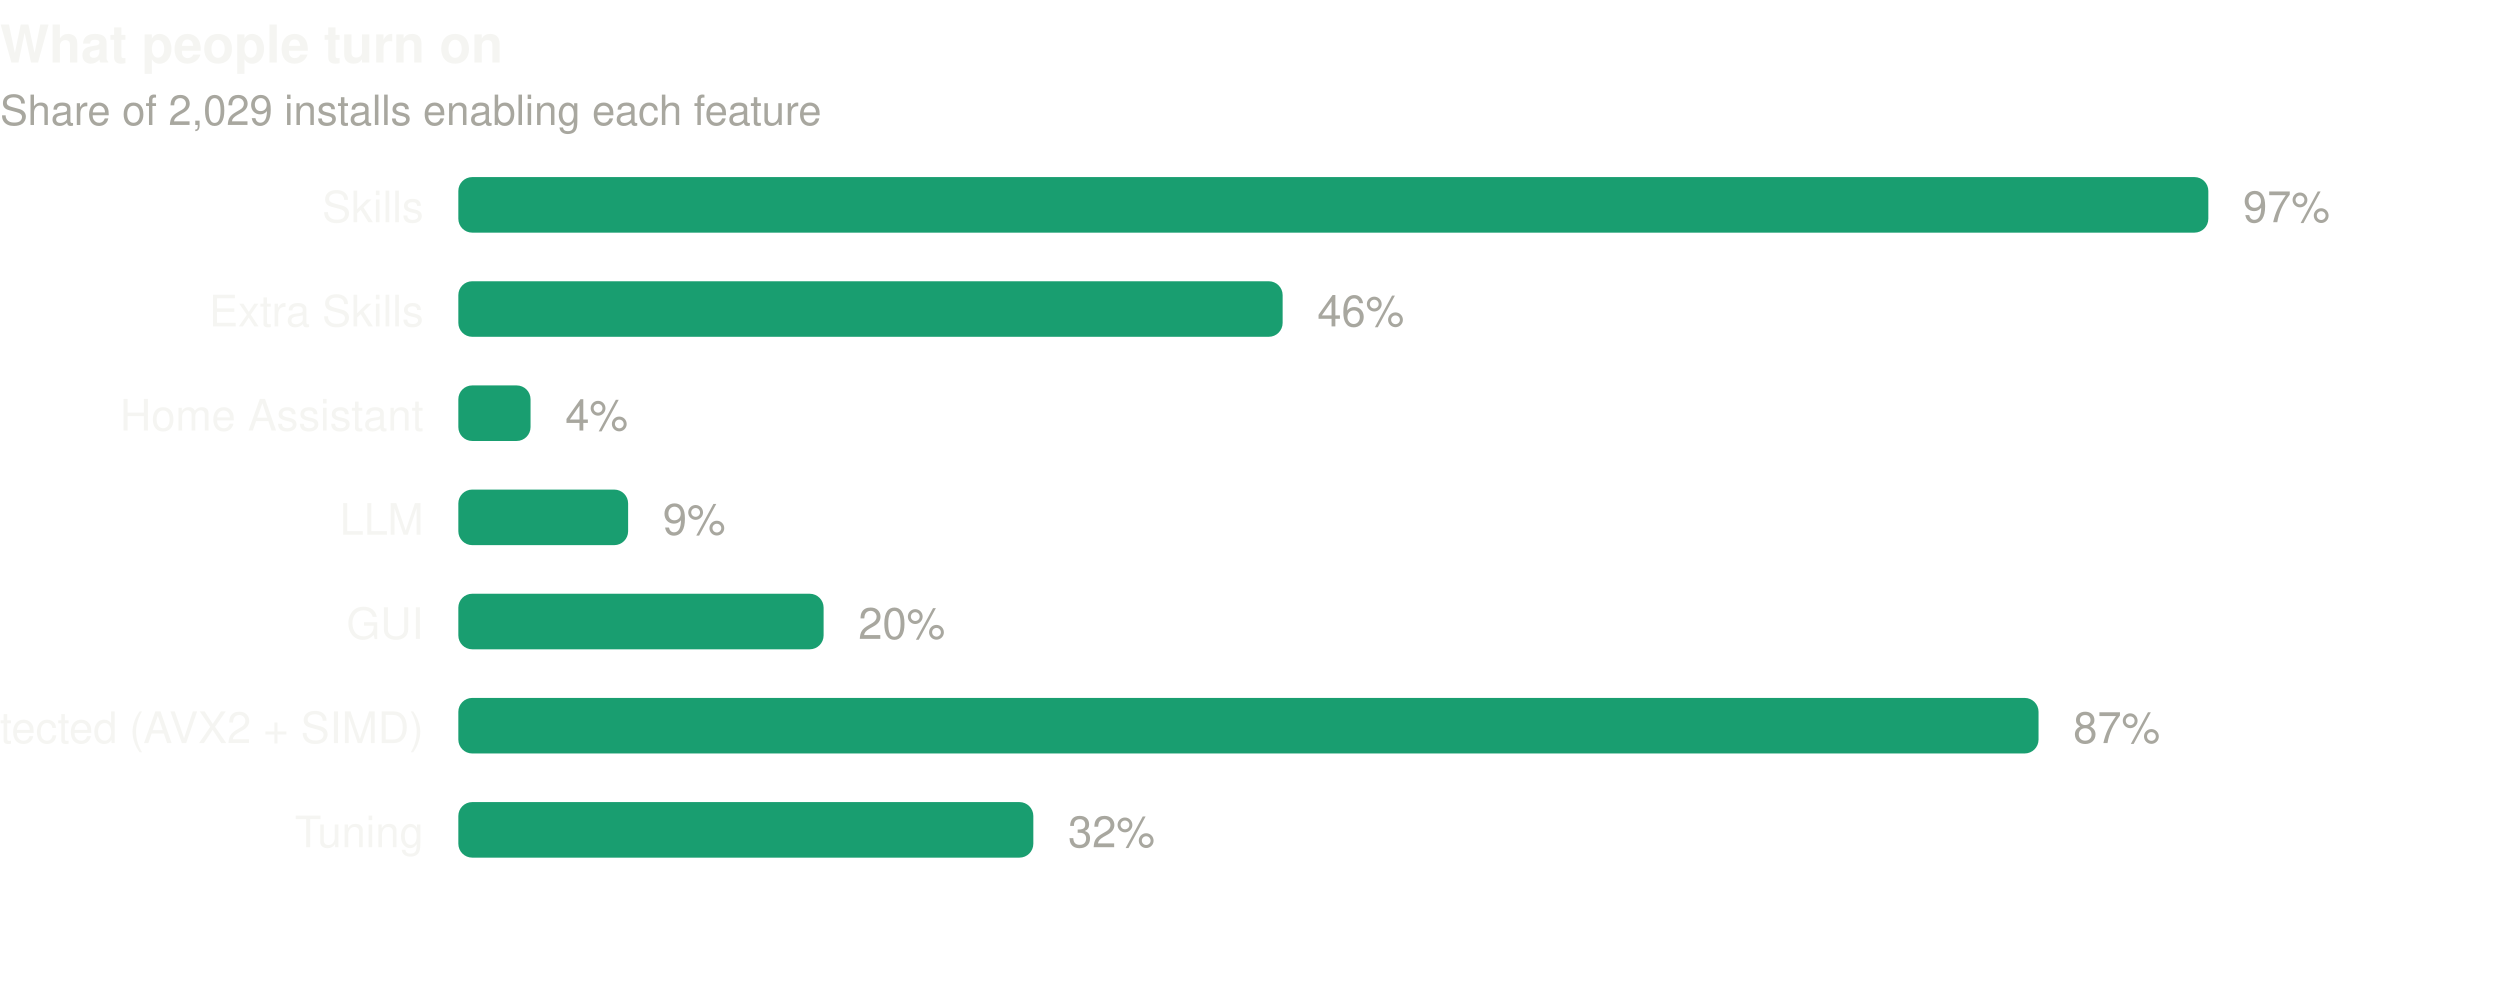
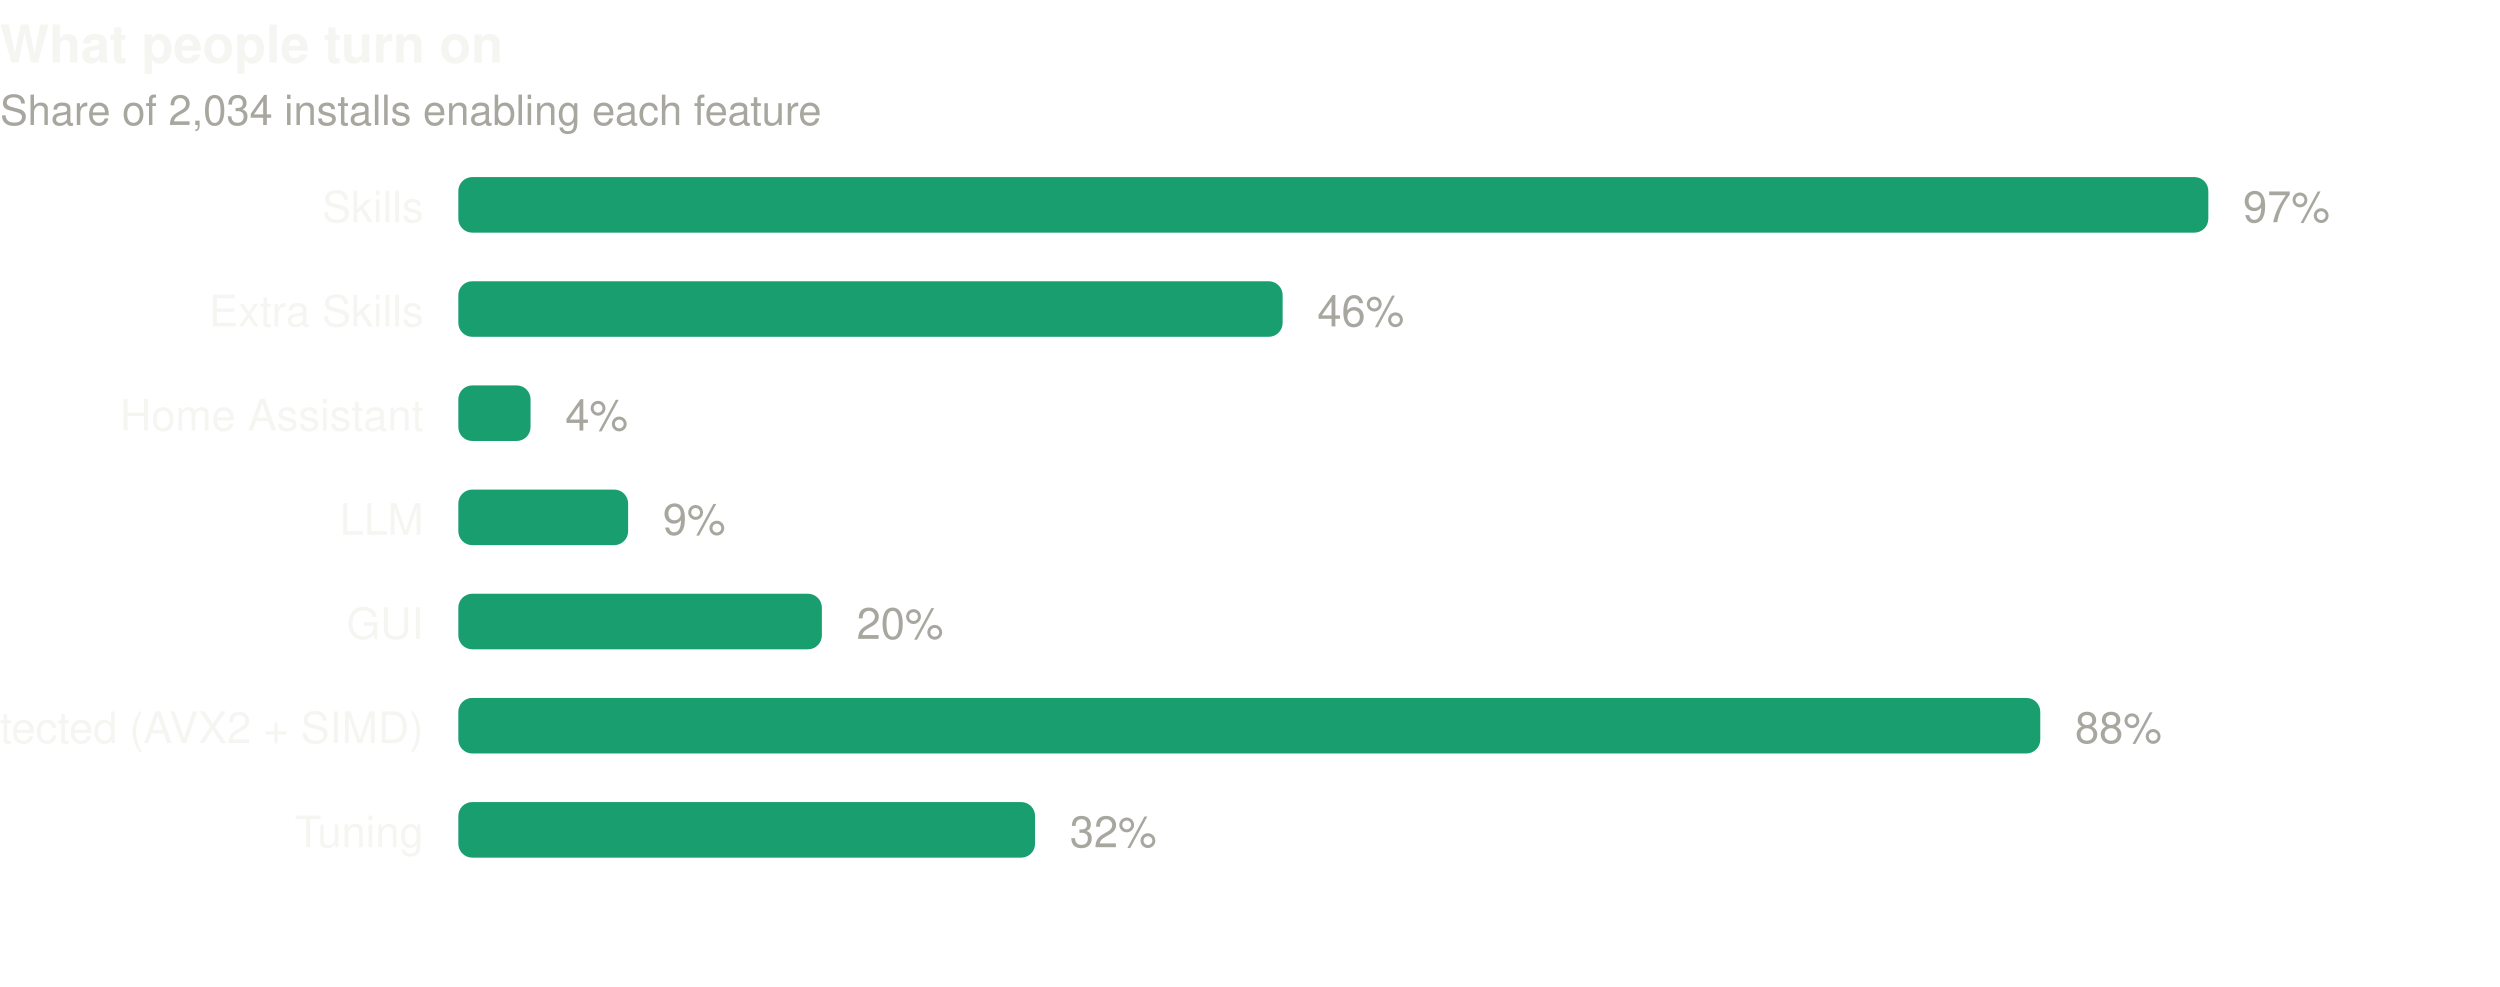
- <svg xmlns="http://www.w3.org/2000/svg" width="720" height="284" viewBox="0 0 720 284" role="img" aria-label="What people turn on. Share of 2,029 installs enabling each feature">
+ <svg xmlns="http://www.w3.org/2000/svg" width="720" height="284" viewBox="0 0 720 284" role="img" aria-label="What people turn on. Share of 2,034 installs enabling each feature">
  <text x="0" y="18" font-family="ui-sans-serif,-apple-system,BlinkMacSystemFont,'Segoe UI',Helvetica,Arial,sans-serif" font-size="15" font-weight="600" fill="#f5f5f2">What people turn on</text>
-   <text x="0" y="36" font-family="ui-sans-serif,-apple-system,BlinkMacSystemFont,'Segoe UI',Helvetica,Arial,sans-serif" font-size="12" fill="#a8a79f">Share of 2,029 installs enabling each feature</text>
+   <text x="0" y="36" font-family="ui-sans-serif,-apple-system,BlinkMacSystemFont,'Segoe UI',Helvetica,Arial,sans-serif" font-size="12" fill="#a8a79f">Share of 2,034 installs enabling each feature</text>
  <text x="122" y="64.0" text-anchor="end" font-family="ui-sans-serif,-apple-system,BlinkMacSystemFont,'Segoe UI',Helvetica,Arial,sans-serif" font-size="12.5" fill="#f5f5f2">Skills</text>
  <rect x="132" y="51.0" width="504.0" height="16" rx="4" fill="#199e70" />
  <text x="646.0" y="64.0" font-family="ui-sans-serif,-apple-system,BlinkMacSystemFont,'Segoe UI',Helvetica,Arial,sans-serif" font-size="12.5" fill="#a8a79f">97%</text>
  <text x="122" y="94.0" text-anchor="end" font-family="ui-sans-serif,-apple-system,BlinkMacSystemFont,'Segoe UI',Helvetica,Arial,sans-serif" font-size="12.5" fill="#f5f5f2">Extra Skills</text>
  <rect x="132" y="81.0" width="237.4" height="16" rx="4" fill="#199e70" />
  <text x="379.4" y="94.0" font-family="ui-sans-serif,-apple-system,BlinkMacSystemFont,'Segoe UI',Helvetica,Arial,sans-serif" font-size="12.5" fill="#a8a79f">46%</text>
  <text x="122" y="124.0" text-anchor="end" font-family="ui-sans-serif,-apple-system,BlinkMacSystemFont,'Segoe UI',Helvetica,Arial,sans-serif" font-size="12.5" fill="#f5f5f2">Home Assistant</text>
  <rect x="132" y="111.0" width="20.8" height="16" rx="4" fill="#199e70" />
  <text x="162.8" y="124.0" font-family="ui-sans-serif,-apple-system,BlinkMacSystemFont,'Segoe UI',Helvetica,Arial,sans-serif" font-size="12.5" fill="#a8a79f">4%</text>
  <text x="122" y="154.0" text-anchor="end" font-family="ui-sans-serif,-apple-system,BlinkMacSystemFont,'Segoe UI',Helvetica,Arial,sans-serif" font-size="12.5" fill="#f5f5f2">LLM</text>
  <rect x="132" y="141.0" width="48.9" height="16" rx="4" fill="#199e70" />
  <text x="190.9" y="154.0" font-family="ui-sans-serif,-apple-system,BlinkMacSystemFont,'Segoe UI',Helvetica,Arial,sans-serif" font-size="12.5" fill="#a8a79f">9%</text>
  <text x="122" y="184.0" text-anchor="end" font-family="ui-sans-serif,-apple-system,BlinkMacSystemFont,'Segoe UI',Helvetica,Arial,sans-serif" font-size="12.5" fill="#f5f5f2">GUI</text>
-   <rect x="132" y="171.0" width="105.2" height="16" rx="4" fill="#199e70" />
-   <text x="247.2" y="184.0" font-family="ui-sans-serif,-apple-system,BlinkMacSystemFont,'Segoe UI',Helvetica,Arial,sans-serif" font-size="12.5" fill="#a8a79f">20%</text>
+   <rect x="132" y="171.0" width="104.7" height="16" rx="4" fill="#199e70" />
+   <text x="246.7" y="184.0" font-family="ui-sans-serif,-apple-system,BlinkMacSystemFont,'Segoe UI',Helvetica,Arial,sans-serif" font-size="12.5" fill="#a8a79f">20%</text>
  <text x="122" y="214.0" text-anchor="end" font-family="ui-sans-serif,-apple-system,BlinkMacSystemFont,'Segoe UI',Helvetica,Arial,sans-serif" font-size="12.5" fill="#f5f5f2">CPU capability detected (AVX2 + SIMD)</text>
-   <rect x="132" y="201.0" width="455.1" height="16" rx="4" fill="#199e70" />
-   <text x="597.1" y="214.0" font-family="ui-sans-serif,-apple-system,BlinkMacSystemFont,'Segoe UI',Helvetica,Arial,sans-serif" font-size="12.5" fill="#a8a79f">87%</text>
+   <rect x="132" y="201.0" width="455.6" height="16" rx="4" fill="#199e70" />
+   <text x="597.6" y="214.0" font-family="ui-sans-serif,-apple-system,BlinkMacSystemFont,'Segoe UI',Helvetica,Arial,sans-serif" font-size="12.5" fill="#a8a79f">88%</text>
  <text x="122" y="244.0" text-anchor="end" font-family="ui-sans-serif,-apple-system,BlinkMacSystemFont,'Segoe UI',Helvetica,Arial,sans-serif" font-size="12.5" fill="#f5f5f2">Tuning</text>
-   <rect x="132" y="231.0" width="165.6" height="16" rx="4" fill="#199e70" />
-   <text x="307.6" y="244.0" font-family="ui-sans-serif,-apple-system,BlinkMacSystemFont,'Segoe UI',Helvetica,Arial,sans-serif" font-size="12.5" fill="#a8a79f">32%</text>
+   <rect x="132" y="231.0" width="166.1" height="16" rx="4" fill="#199e70" />
+   <text x="308.1" y="244.0" font-family="ui-sans-serif,-apple-system,BlinkMacSystemFont,'Segoe UI',Helvetica,Arial,sans-serif" font-size="12.5" fill="#a8a79f">32%</text>
</svg>
